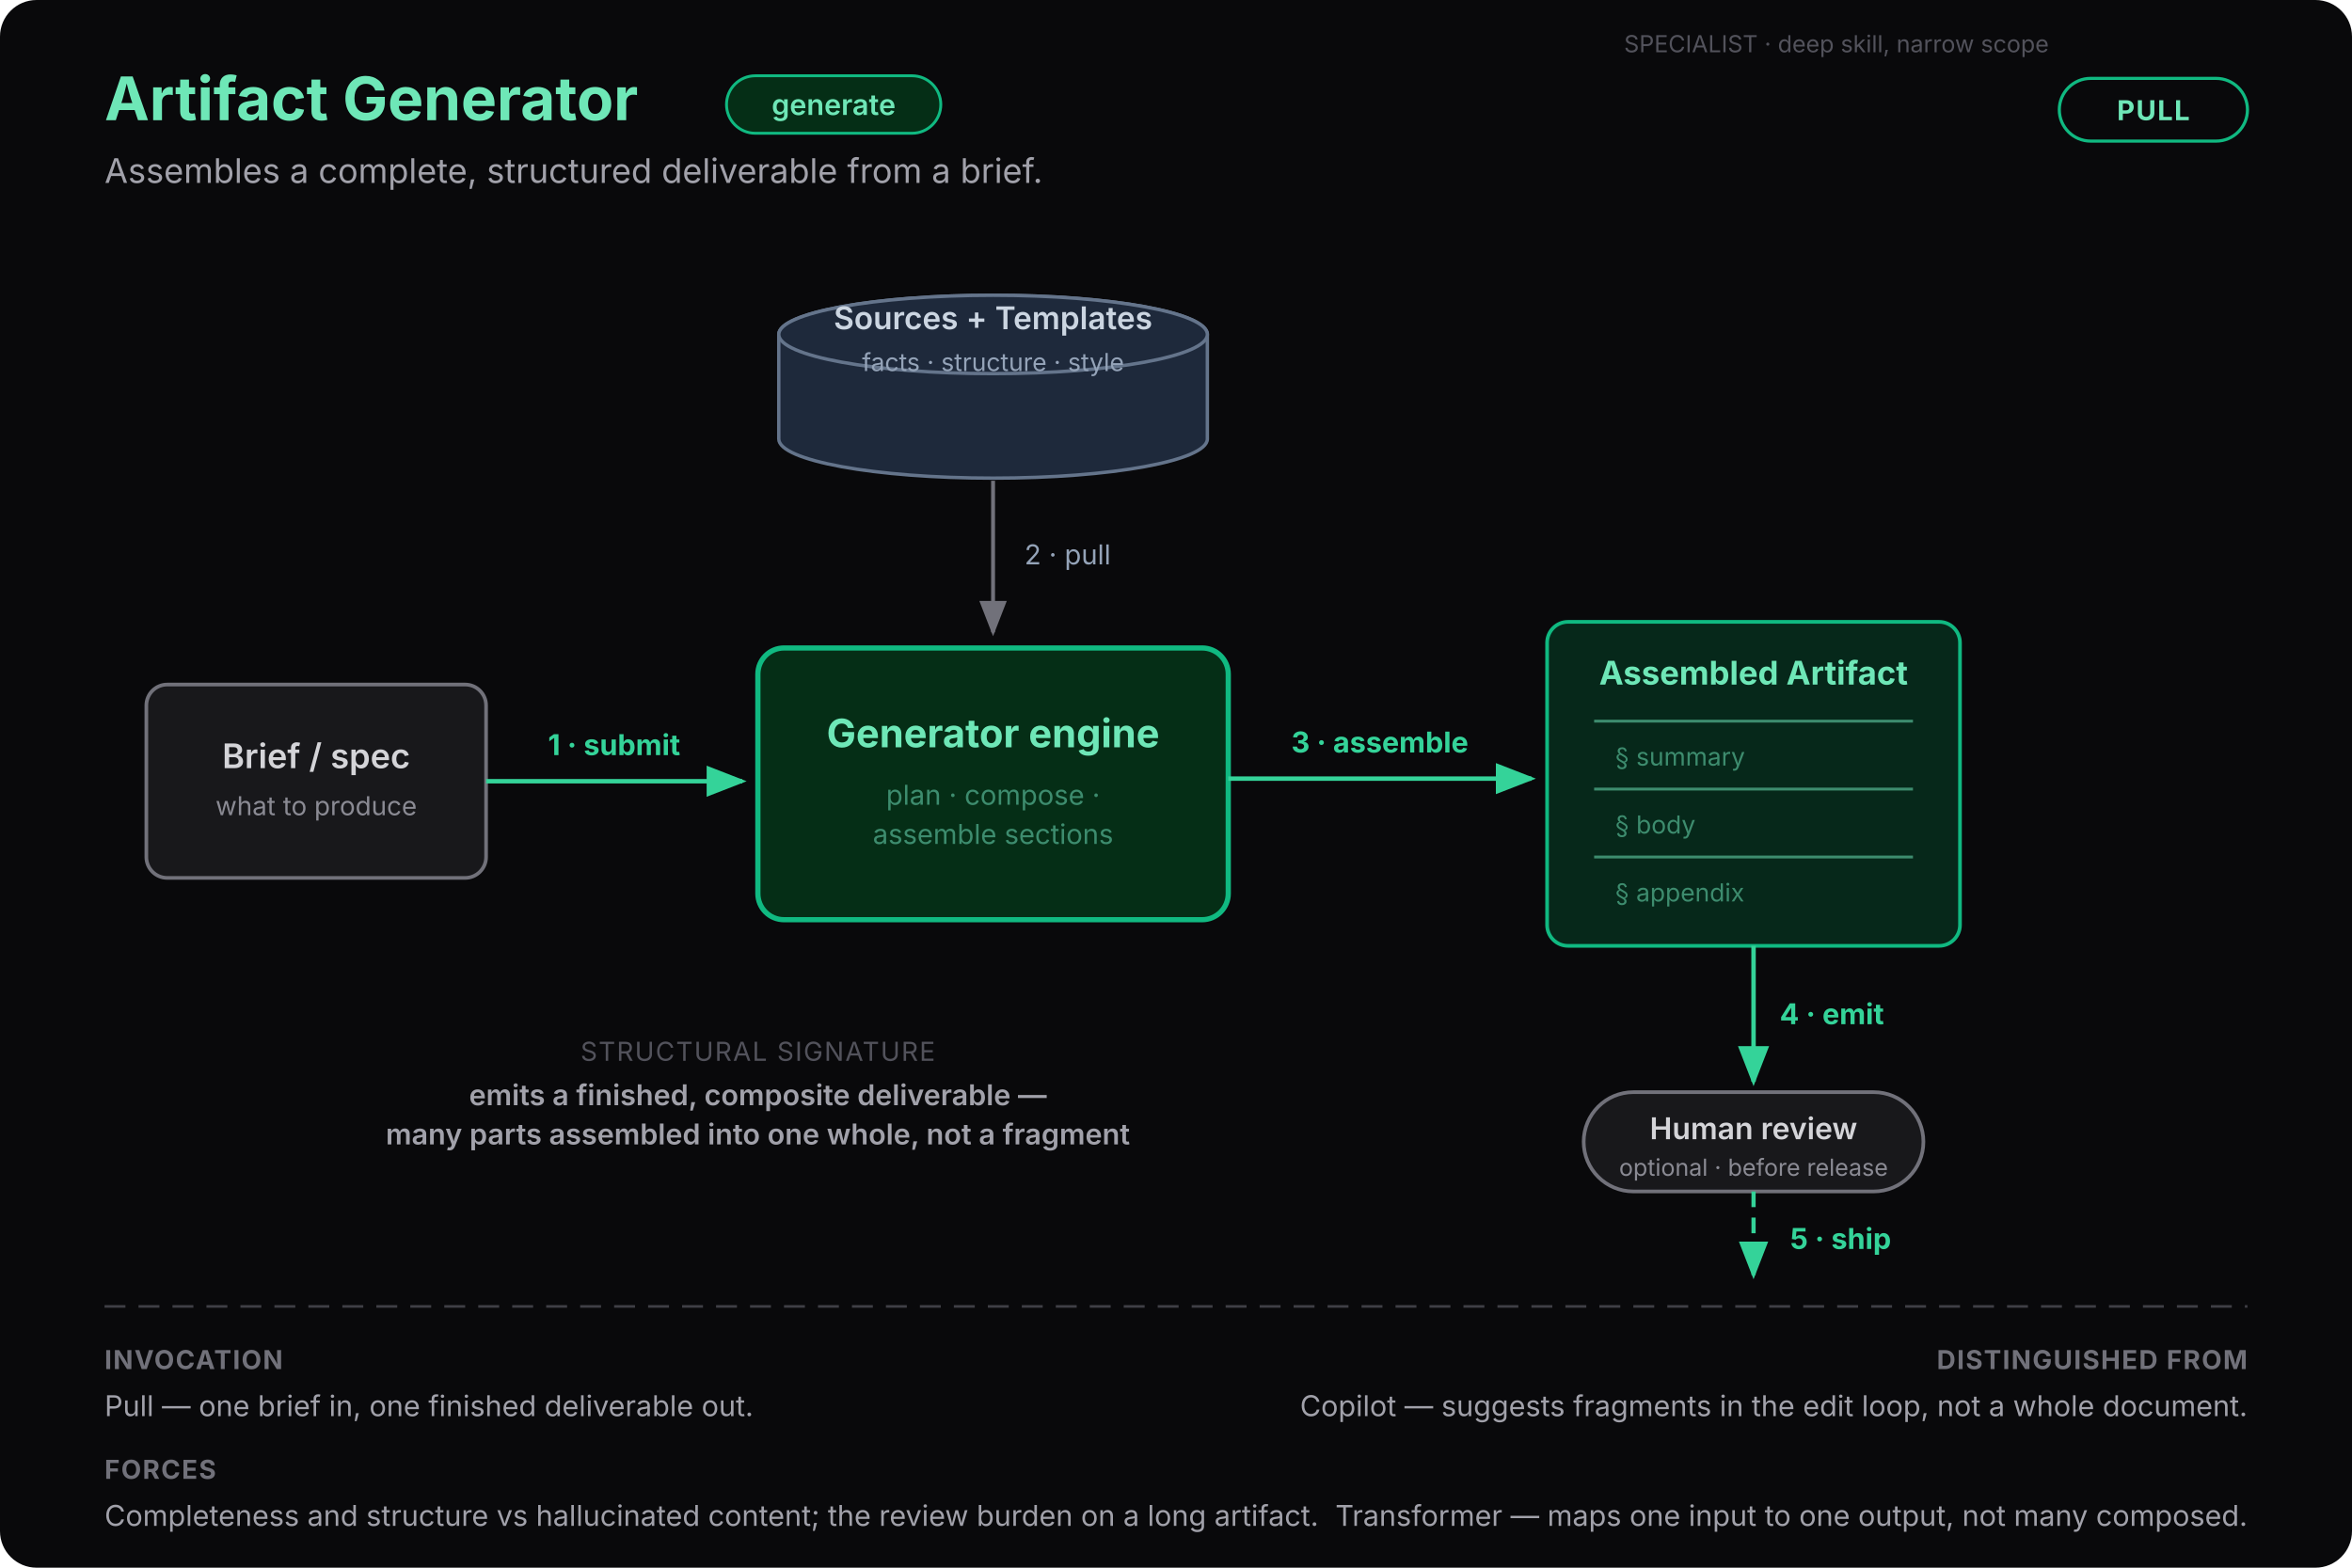
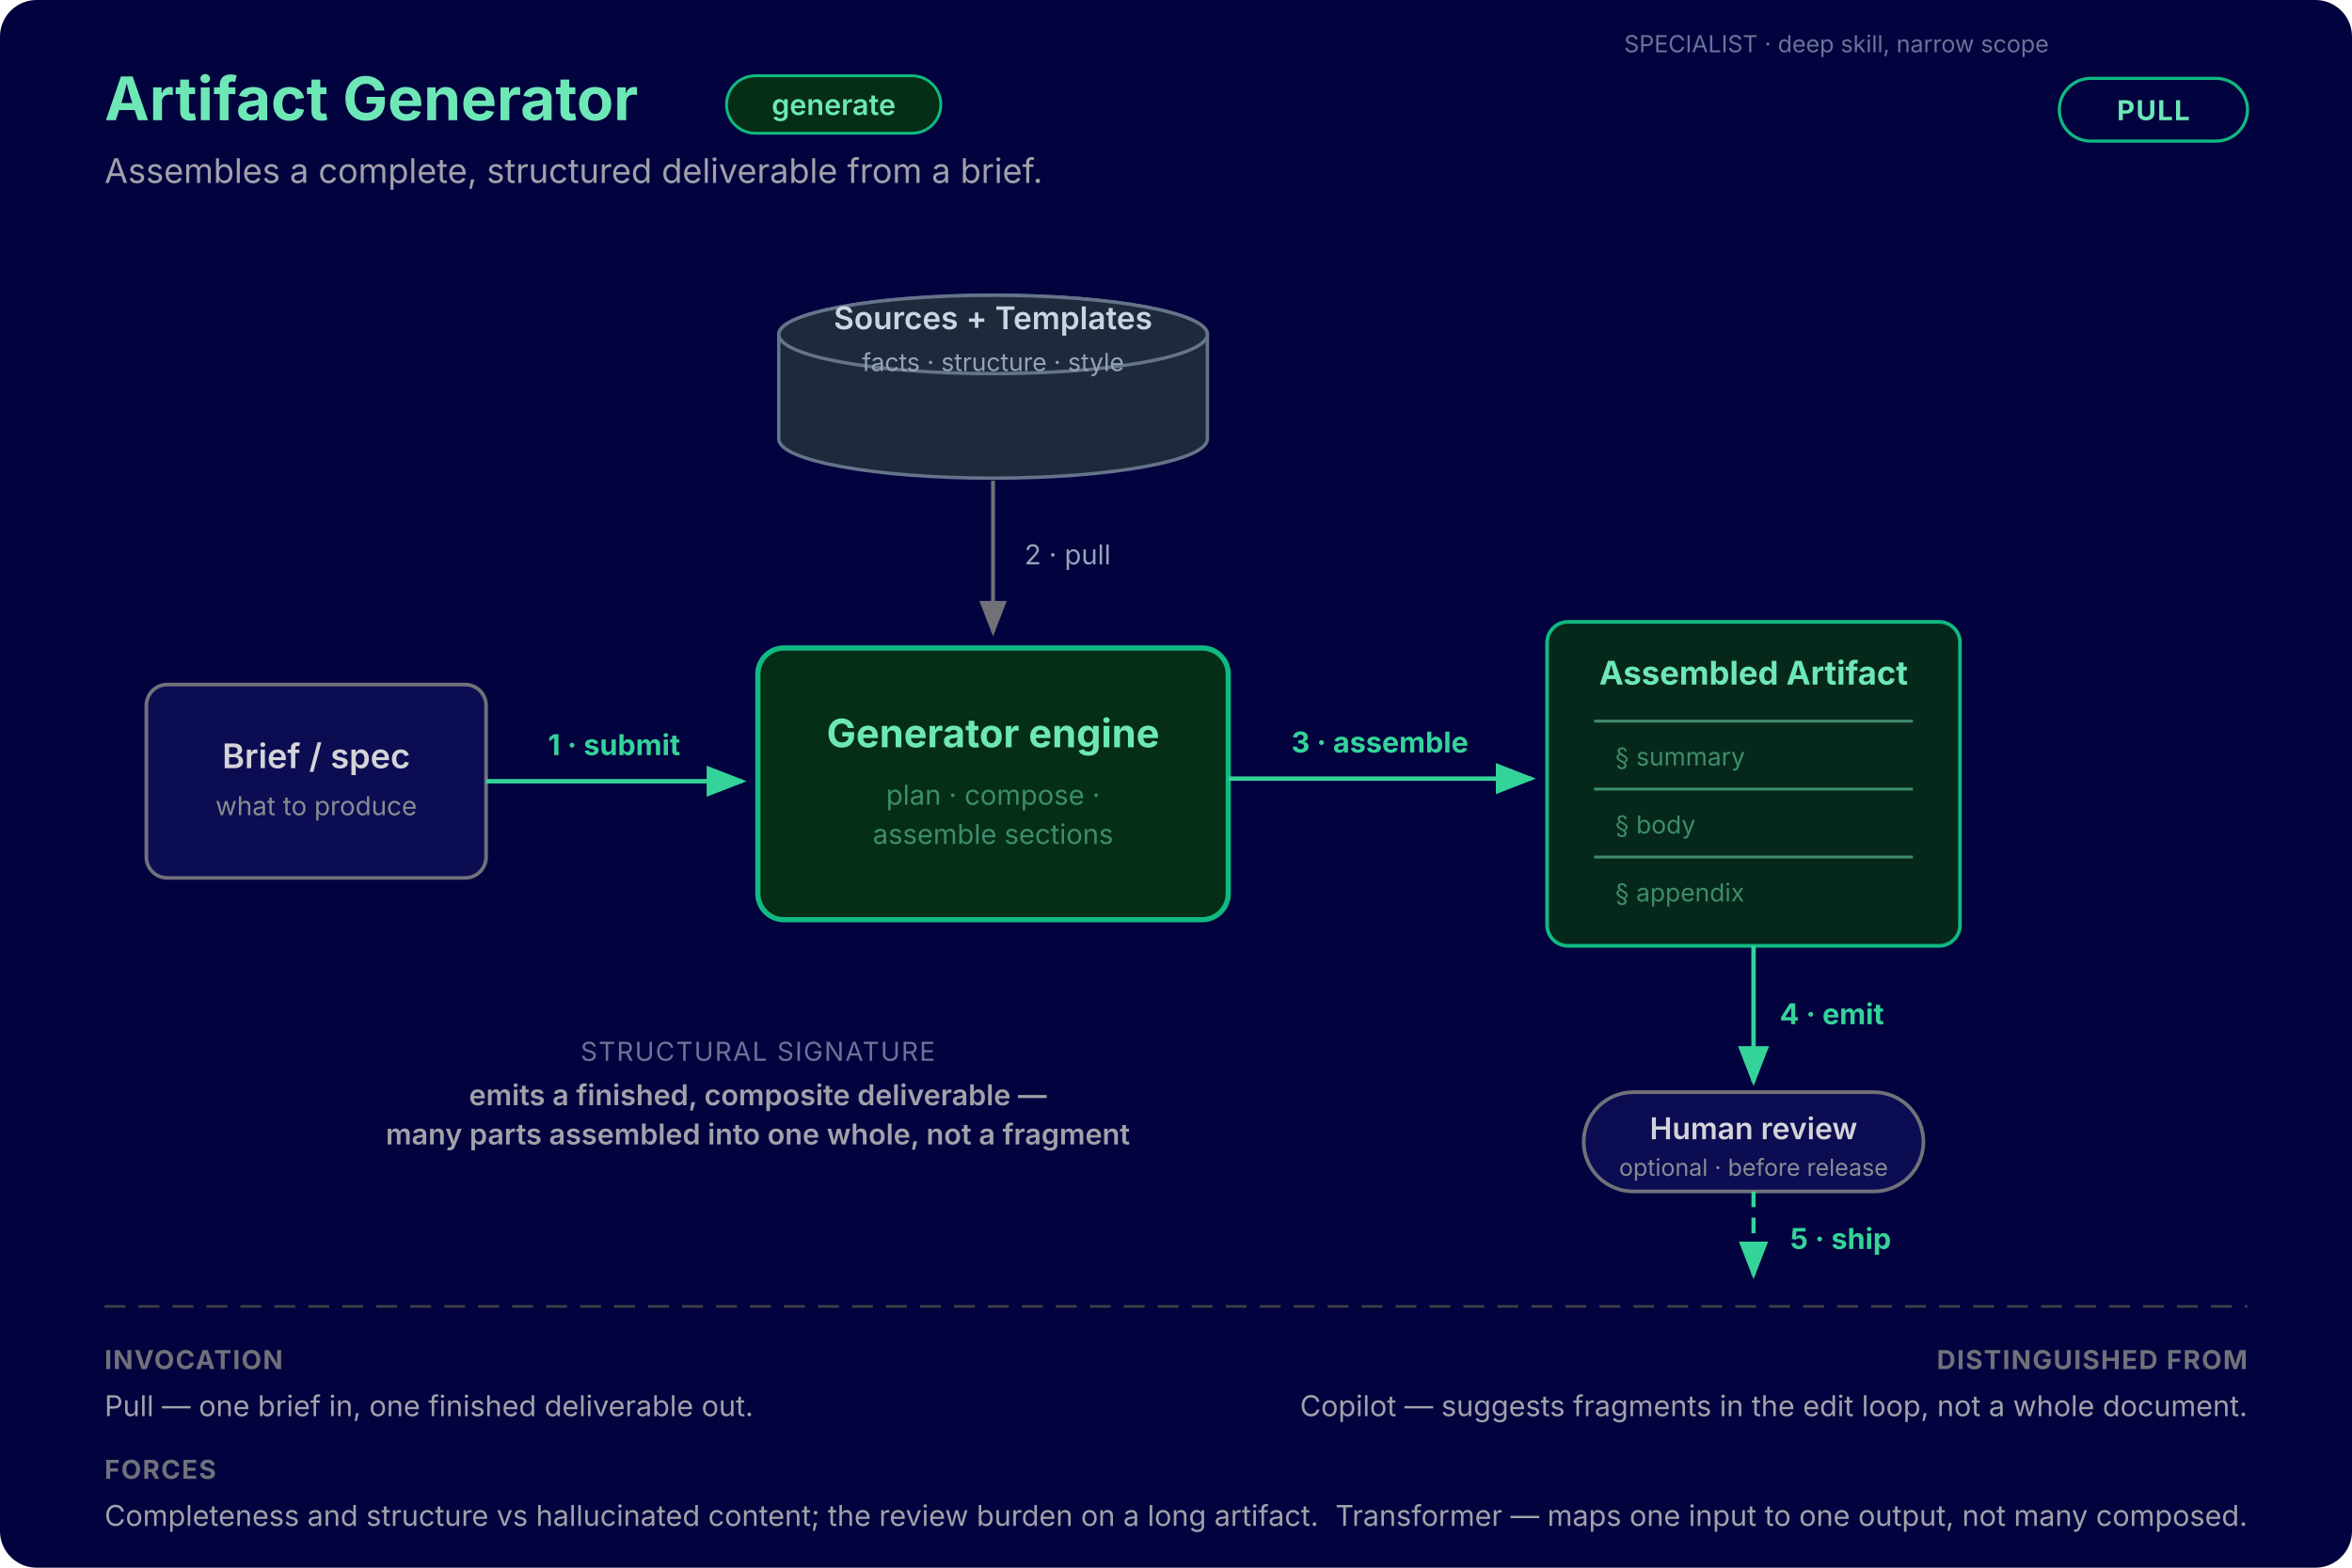
<svg xmlns="http://www.w3.org/2000/svg" viewBox="0 0 900 600" width="900" height="600" font-family="Inter, system-ui, sans-serif">
  <defs>
    <marker id="ar-em" markerWidth="9" markerHeight="7" refX="8" refY="3.5" orient="auto">
      <polygon points="0 0, 9 3.5, 0 7" fill="#34d399" />
    </marker>
    <marker id="ar-gy" markerWidth="9" markerHeight="7" refX="8" refY="3.5" orient="auto">
      <polygon points="0 0, 9 3.5, 0 7" fill="#71717a" />
    </marker>
  </defs>
-   <rect width="900" height="600" fill="#09090b" rx="14" />
+   <rect width="900" height="600" fill="#02023e" rx="14" />
  <text x="40" y="46" fill="#6ee7b7" font-size="23" font-weight="700">Artifact Generator</text>
  <rect x="278" y="29" width="82" height="22" rx="11" fill="#052e16" stroke="#10b981" stroke-width="1.1" />
  <text x="319" y="44" fill="#6ee7b7" font-size="11" font-weight="600" text-anchor="middle">generate</text>
  <text x="40" y="70" fill="#a1a1aa" font-size="13">Assembles a complete, structured deliverable from a brief.</text>
  <rect x="788" y="30" width="72" height="24" rx="12" fill="none" stroke="#10b981" stroke-width="1.2" />
  <text x="824" y="46" fill="#6ee7b7" font-size="10.5" font-weight="700" text-anchor="middle" letter-spacing="0.5">PULL</text>
-   <text x="784" y="20" fill="#52525b" font-size="9" text-anchor="end">SPECIALIST · deep skill, narrow scope</text>
+   <text x="784" y="20" fill="#6b7396" font-size="9" text-anchor="end">SPECIALIST · deep skill, narrow scope</text>
  <g>
    <path d="M298 168 a82 15 0 0 0 164 0 v-40 a82 15 0 0 0 -164 0 z" fill="#1e293b" stroke="#64748b" stroke-width="1.3" />
    <ellipse cx="380" cy="128" rx="82" ry="15" fill="#1e293b" stroke="#64748b" stroke-width="1.3" />
    <text x="380" y="126" fill="#cbd5e1" font-size="12" font-weight="600" text-anchor="middle">Sources + Templates</text>
    <text x="380" y="142" fill="#94a3b8" font-size="9.5" text-anchor="middle">facts · structure · style</text>
  </g>
-   <rect x="56" y="262" width="130" height="74" rx="8" fill="#18181b" stroke="#71717a" stroke-width="1.4" />
+   <rect x="56" y="262" width="130" height="74" rx="8" fill="#0c0c52" stroke="#71717a" stroke-width="1.4" />
  <text x="121" y="294" fill="#d4d4d8" font-size="13" font-weight="600" text-anchor="middle">Brief / spec</text>
  <text x="121" y="312" fill="#8a8a93" font-size="10" text-anchor="middle">what to produce</text>
  <rect x="290" y="248" width="180" height="104" rx="10" fill="#052e16" stroke="#10b981" stroke-width="2" />
  <text x="380" y="286" fill="#6ee7b7" font-size="15" font-weight="700" text-anchor="middle">Generator engine</text>
  <text x="380" y="308" fill="#3d8c6e" font-size="10.5" text-anchor="middle">plan · compose ·</text>
  <text x="380" y="323" fill="#3d8c6e" font-size="10.5" text-anchor="middle">assemble sections</text>
  <rect x="592" y="238" width="158" height="124" rx="8" fill="#06281a" stroke="#10b981" stroke-width="1.4" />
  <text x="671" y="262" fill="#6ee7b7" font-size="12.5" font-weight="700" text-anchor="middle">Assembled Artifact</text>
  <line x1="610" y1="276" x2="732" y2="276" stroke="#3d8c6e" stroke-width="1.1" />
  <text x="618" y="293" fill="#3d8c6e" font-size="9.5" text-anchor="start">§ summary</text>
  <line x1="610" y1="302" x2="732" y2="302" stroke="#3d8c6e" stroke-width="1.1" />
  <text x="618" y="319" fill="#3d8c6e" font-size="9.5" text-anchor="start">§ body</text>
  <line x1="610" y1="328" x2="732" y2="328" stroke="#3d8c6e" stroke-width="1.1" />
  <text x="618" y="345" fill="#3d8c6e" font-size="9.5" text-anchor="start">§ appendix</text>
-   <rect x="606" y="418" width="130" height="38" rx="19" fill="#18181b" stroke="#71717a" stroke-width="1.4" />
+   <rect x="606" y="418" width="130" height="38" rx="19" fill="#0c0c52" stroke="#71717a" stroke-width="1.4" />
  <text x="671" y="436" fill="#d4d4d8" font-size="11.5" font-weight="600" text-anchor="middle">Human review</text>
  <text x="671" y="450" fill="#8a8a93" font-size="9" text-anchor="middle">optional · before release</text>
  <line x1="186" y1="299" x2="284" y2="299" stroke="#34d399" stroke-width="1.7" marker-end="url(#ar-em)" />
  <text x="235" y="289" fill="#34d399" font-size="11" font-weight="700" text-anchor="middle">1 · submit</text>
  <line x1="380" y1="184" x2="380" y2="242" stroke="#71717a" stroke-width="1.5" marker-end="url(#ar-gy)" />
  <text x="392" y="216" fill="#94a3b8" font-size="10.5" text-anchor="start">2 · pull</text>
  <line x1="470" y1="298" x2="586" y2="298" stroke="#34d399" stroke-width="1.7" marker-end="url(#ar-em)" />
  <text x="528" y="288" fill="#34d399" font-size="11" font-weight="700" text-anchor="middle">3 · assemble</text>
  <line x1="671" y1="362" x2="671" y2="414" stroke="#34d399" stroke-width="1.7" marker-end="url(#ar-em)" />
  <text x="681" y="392" fill="#34d399" font-size="11" font-weight="700" text-anchor="start">4 · emit</text>
  <line x1="671" y1="456" x2="671" y2="488" stroke="#34d399" stroke-width="1.6" stroke-dasharray="6,4" marker-end="url(#ar-em)" />
  <text x="685" y="478" fill="#34d399" font-size="11" font-weight="700" text-anchor="start">5 · ship</text>
-   <text x="290" y="406" fill="#52525b" font-size="10" text-anchor="middle" letter-spacing="0.5">STRUCTURAL SIGNATURE</text>
+   <text x="290" y="406" fill="#6b7396" font-size="10" text-anchor="middle" letter-spacing="0.5">STRUCTURAL SIGNATURE</text>
  <text x="290" y="423" fill="#a1a1aa" font-size="11" text-anchor="middle" font-weight="600">emits a finished, composite deliverable —</text>
  <text x="290" y="438" fill="#a1a1aa" font-size="11" text-anchor="middle" font-weight="600">many parts assembled into one whole, not a fragment</text>
  <line x1="40" y1="500" x2="860" y2="500" stroke="#3f3f46" stroke-width="1" stroke-dasharray="8,5" />
  <text x="40" y="524" fill="#71717a" font-size="10" font-weight="700" letter-spacing="0.5">INVOCATION</text>
  <text x="40" y="542" fill="#a1a1aa" font-size="11">Pull — one brief in, one finished deliverable out.</text>
  <text x="40" y="566" fill="#71717a" font-size="10" font-weight="700" letter-spacing="0.5">FORCES</text>
  <text x="40" y="584" fill="#a1a1aa" font-size="11">Completeness and structure vs hallucinated content; the review burden on a long artifact.</text>
  <text x="860" y="524" fill="#71717a" font-size="10" font-weight="700" letter-spacing="0.5" text-anchor="end">DISTINGUISHED FROM</text>
  <text x="860" y="542" fill="#a1a1aa" font-size="11" text-anchor="end">Copilot — suggests fragments in the edit loop, not a whole document.</text>
  <text x="860" y="566" fill="#71717a" font-size="10" font-weight="700" letter-spacing="0.5" text-anchor="end"> </text>
  <text x="860" y="584" fill="#a1a1aa" font-size="11" text-anchor="end">Transformer — maps one input to one output, not many composed.</text>
</svg>
